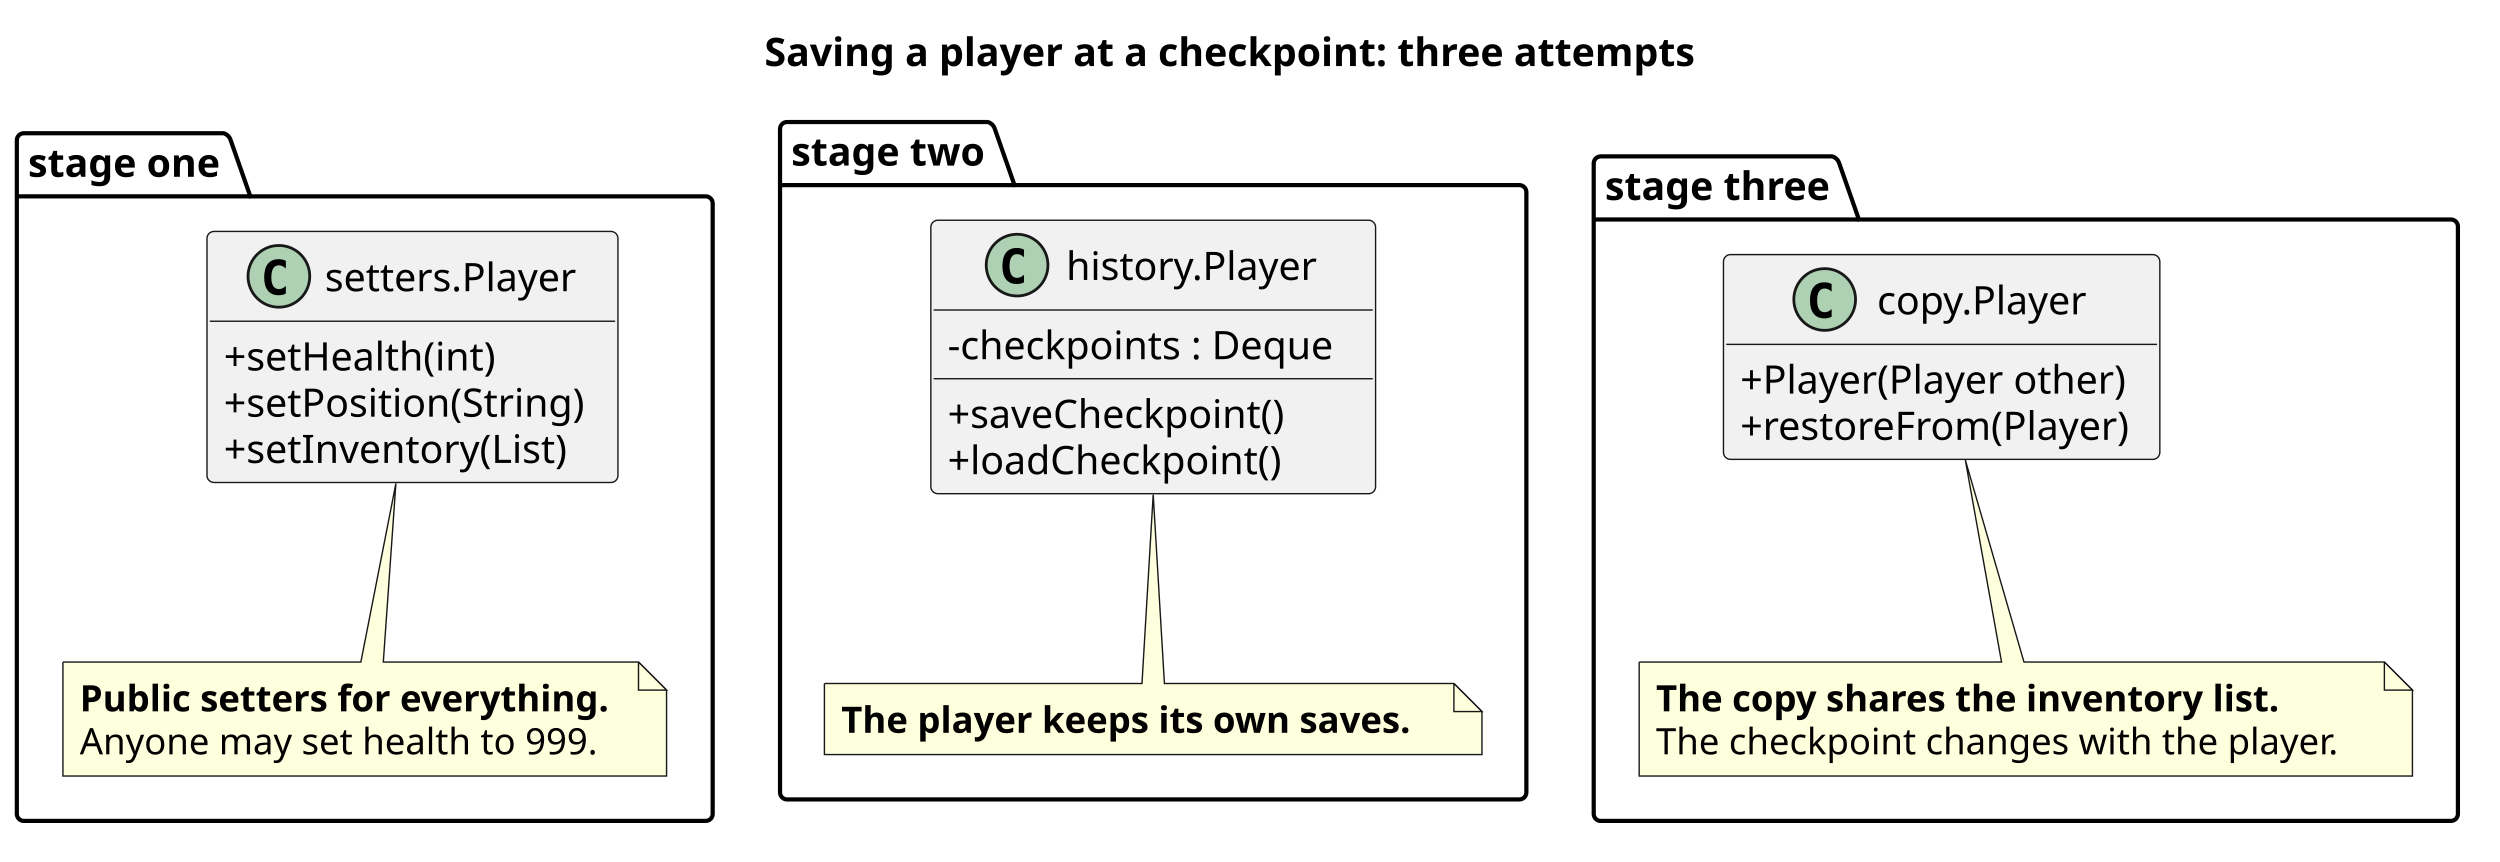
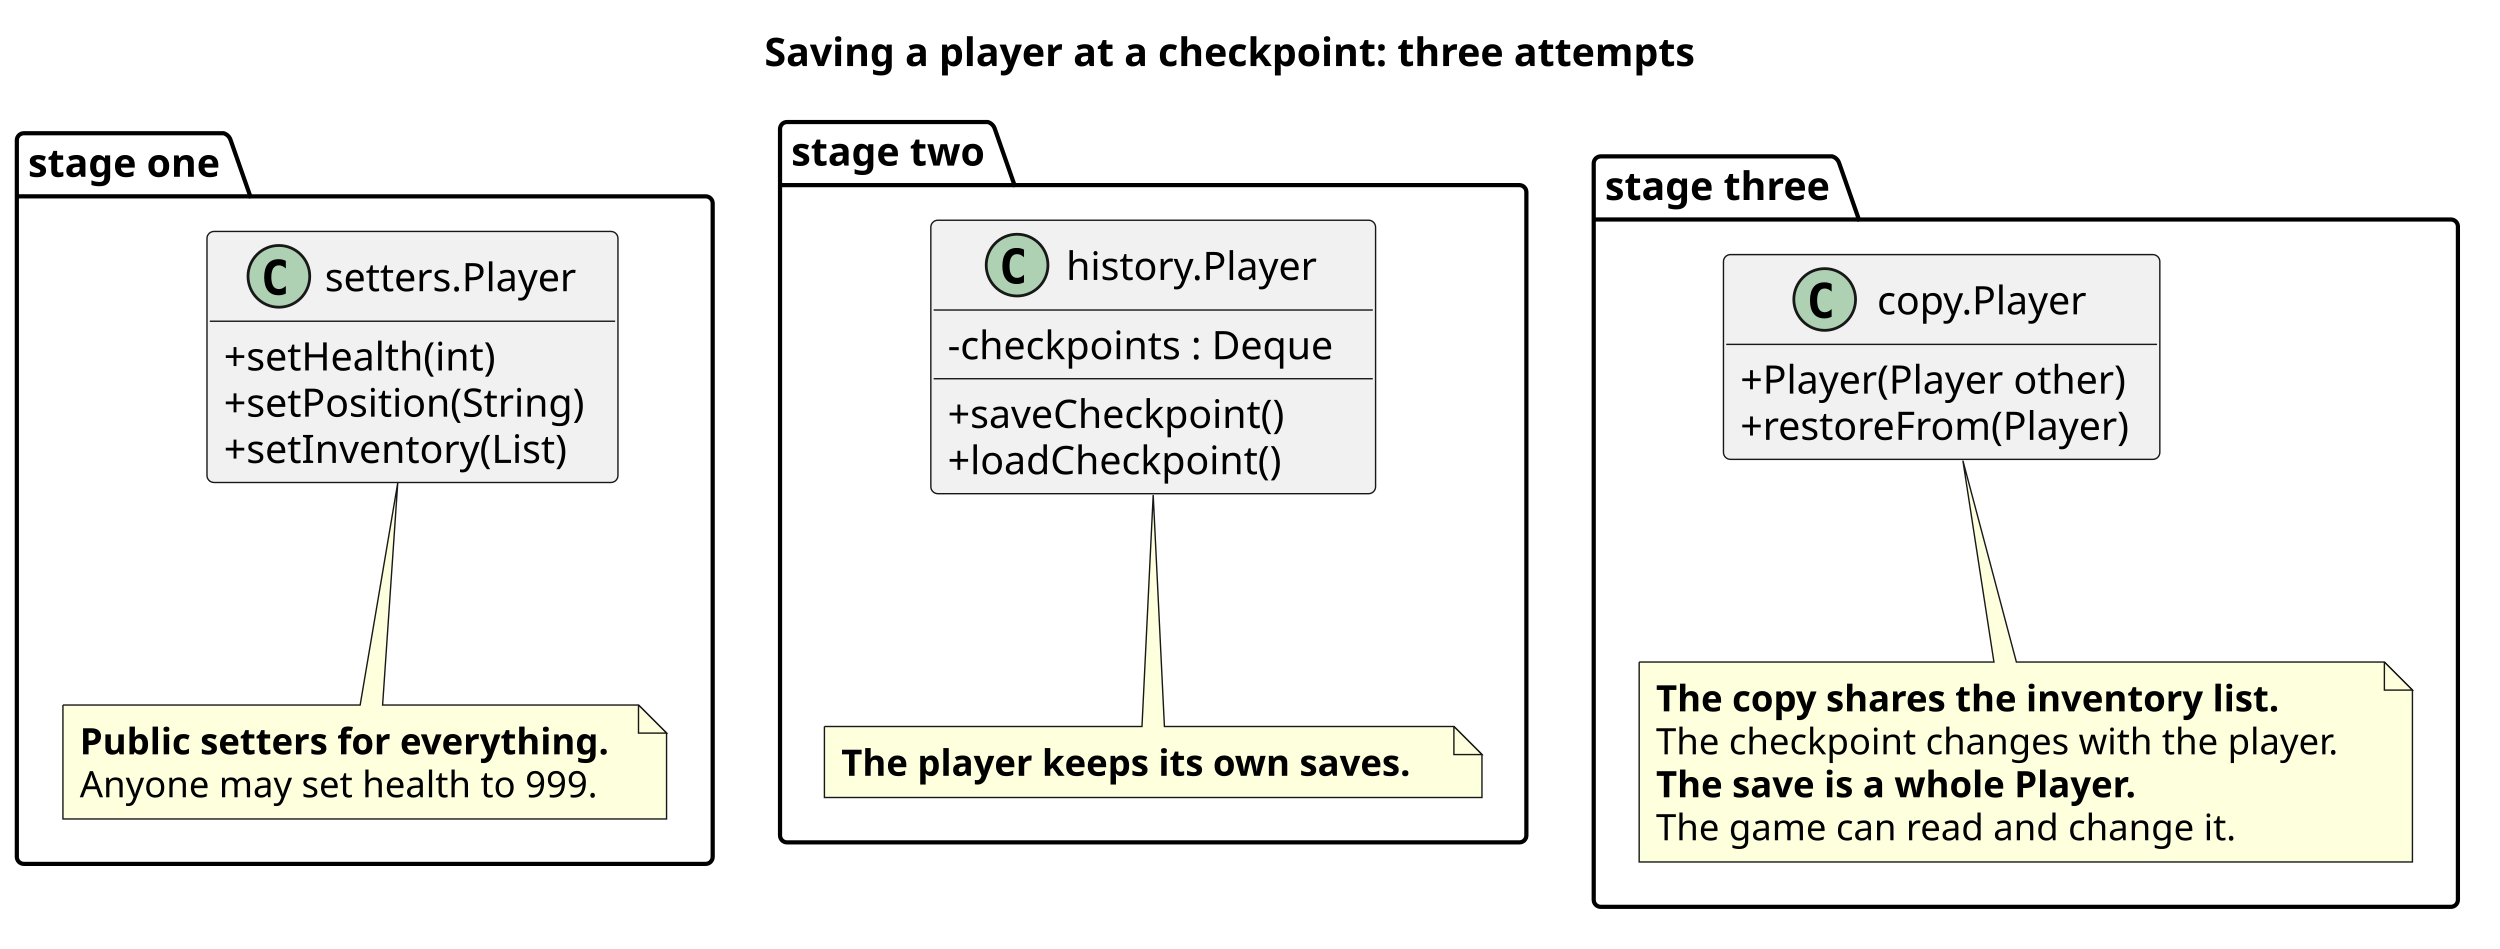
- <svg xmlns="http://www.w3.org/2000/svg" contentStyleType="text/css" data-diagram-type="CLASS" height="307px" preserveAspectRatio="none" style="width:891px;height:307px;background:#FFFFFF;" version="1.1" viewBox="0 0 891 307" width="891px" zoomAndPan="magnify">
+ <svg xmlns="http://www.w3.org/2000/svg" contentStyleType="text/css" data-diagram-type="CLASS" height="338px" preserveAspectRatio="none" style="width:891px;height:338px;background:#FFFFFF;" version="1.1" viewBox="0 0 891 338" width="891px" zoomAndPan="magnify">
  <defs />
  <g>
    <g class="title" data-source-line="3">
      <text fill="#000000" font-family="sans-serif" font-size="14" font-weight="700" lengthAdjust="spacing" textLength="339.09" x="272.455" y="23.535">Saving a player at a checkpoint: three attempts</text>
    </g>
    <g class="cluster" data-qualified-name="stage one" data-source-line="4" id="ent0001">
-       <path d="M8.5,47.488 L79.712,47.488 A3.75,3.75 0 0 1 82.212,49.988 L89.212,69.977 L251.5,69.977 A2.5,2.5 0 0 1 254,72.477 L254,290.078 A2.5,2.5 0 0 1 251.5,292.578 L8.5,292.578 A2.5,2.5 0 0 1 6,290.078 L6,49.988 A2.5,2.5 0 0 1 8.5,47.488" fill="none" style="stroke:#000000;stroke-width:1.5;" />
+       <path d="M8.5,47.488 L79.712,47.488 A3.75,3.75 0 0 1 82.212,49.988 L89.212,69.977 L251.5,69.977 A2.5,2.5 0 0 1 254,72.477 L254,305.388 A2.5,2.5 0 0 1 251.5,307.888 L8.5,307.888 A2.5,2.5 0 0 1 6,305.388 L6,49.988 A2.5,2.5 0 0 1 8.5,47.488" fill="none" style="stroke:#000000;stroke-width:1.5;" />
      <line style="stroke:#000000;stroke-width:1.5;" x1="6" x2="89.212" y1="69.977" y2="69.977" />
      <text fill="#000000" font-family="sans-serif" font-size="14" font-weight="700" lengthAdjust="spacing" textLength="70.212" x="10" y="63.023">stage one</text>
    </g>
    <g class="cluster" data-qualified-name="stage two" data-source-line="15" id="ent0006">
-       <path d="M280.5,43.488 L352.067,43.488 A3.75,3.75 0 0 1 354.567,45.988 L361.567,65.977 L541.5,65.977 A2.5,2.5 0 0 1 544,68.477 L544,282.418 A2.5,2.5 0 0 1 541.5,284.918 L280.5,284.918 A2.5,2.5 0 0 1 278,282.418 L278,45.988 A2.5,2.5 0 0 1 280.5,43.488" fill="none" style="stroke:#000000;stroke-width:1.5;" />
+       <path d="M280.5,43.488 L352.067,43.488 A3.75,3.75 0 0 1 354.567,45.988 L361.567,65.977 L541.5,65.977 A2.5,2.5 0 0 1 544,68.477 L544,297.728 A2.5,2.5 0 0 1 541.5,300.228 L280.5,300.228 A2.5,2.5 0 0 1 278,297.728 L278,45.988 A2.5,2.5 0 0 1 280.5,43.488" fill="none" style="stroke:#000000;stroke-width:1.5;" />
      <line style="stroke:#000000;stroke-width:1.5;" x1="278" x2="361.567" y1="65.977" y2="65.977" />
      <text fill="#000000" font-family="sans-serif" font-size="14" font-weight="700" lengthAdjust="spacing" textLength="70.567" x="282" y="59.023">stage two</text>
    </g>
    <g class="cluster" data-qualified-name="stage three" data-source-line="25" id="ent0011">
-       <path d="M570.5,55.738 L653.012,55.738 A3.75,3.75 0 0 1 655.512,58.238 L662.512,78.227 L873.5,78.227 A2.5,2.5 0 0 1 876,80.727 L876,290.078 A2.5,2.5 0 0 1 873.5,292.578 L570.5,292.578 A2.5,2.5 0 0 1 568,290.078 L568,58.238 A2.5,2.5 0 0 1 570.5,55.738" fill="none" style="stroke:#000000;stroke-width:1.5;" />
+       <path d="M570.5,55.738 L653.012,55.738 A3.75,3.75 0 0 1 655.512,58.238 L662.512,78.227 L873.5,78.227 A2.5,2.5 0 0 1 876,80.727 L876,320.698 A2.5,2.5 0 0 1 873.5,323.198 L570.5,323.198 A2.5,2.5 0 0 1 568,320.698 L568,58.238 A2.5,2.5 0 0 1 570.5,55.738" fill="none" style="stroke:#000000;stroke-width:1.5;" />
      <line style="stroke:#000000;stroke-width:1.5;" x1="568" x2="662.512" y1="78.227" y2="78.227" />
      <text fill="#000000" font-family="sans-serif" font-size="14" font-weight="700" lengthAdjust="spacing" textLength="81.512" x="572" y="71.273">stage three</text>
    </g>
    <g class="entity" data-qualified-name="stage one.P1" data-source-line="5" id="ent0002">
      <rect fill="#F1F1F1" height="89.465" rx="2.5" ry="2.5" style="stroke:#181818;stroke-width:0.5;" width="146.47" x="73.77" y="82.488" />
      <ellipse cx="99.393" cy="98.488" fill="#ADD1B2" rx="11" ry="11" style="stroke:#181818;stroke-width:1;" />
      <path d="M101.866,104.631 Q101.285,104.93 100.646,105.08 Q100.007,105.229 99.301,105.229 Q96.794,105.229 95.474,103.577 Q94.155,101.925 94.155,98.804 Q94.155,95.675 95.474,94.023 Q96.794,92.371 99.301,92.371 Q100.007,92.371 100.654,92.52 Q101.302,92.67 101.866,92.969 L101.866,95.691 Q101.235,95.11 100.642,94.841 Q100.048,94.571 99.417,94.571 Q98.073,94.571 97.388,95.638 Q96.703,96.704 96.703,98.804 Q96.703,100.896 97.388,101.963 Q98.073,103.029 99.417,103.029 Q100.048,103.029 100.642,102.76 Q101.235,102.49 101.866,101.909 Z " fill="#000000" />
      <text fill="#000000" font-family="sans-serif" font-size="14" lengthAdjust="spacing" textLength="90.863" x="115.754" y="103.779">setters.Player</text>
      <line style="stroke:#181818;stroke-width:0.5;" x1="74.77" x2="219.24" y1="114.488" y2="114.488" />
      <text fill="#000000" font-family="sans-serif" font-size="14" lengthAdjust="spacing" textLength="102.17" x="79.77" y="132.023">+setHealth(int)</text>
      <text fill="#000000" font-family="sans-serif" font-size="14" lengthAdjust="spacing" textLength="134.47" x="79.77" y="148.512">+setPosition(String)</text>
      <text fill="#000000" font-family="sans-serif" font-size="14" lengthAdjust="spacing" textLength="127.627" x="79.77" y="165">+setInventory(List)</text>
    </g>
    <g class="entity" data-qualified-name="stage one.GMN3" data-source-line="11" id="ent0004">
-       <path d="M22.43,235.958 L22.43,276.579 A0,0 0 0 0 22.43,276.579 L237.56,276.579 A0,0 0 0 0 237.56,276.579 L237.56,245.958 L227.56,235.958 L136.61,235.958 L141.1,172.298 L128.61,235.958 L22.43,235.958 A0,0 0 0 0 22.43,235.958" fill="#FEFFDD" style="stroke:#181818;stroke-width:0.5;" />
-       <path d="M227.56,235.958 L227.56,245.958 L237.56,245.958 L227.56,235.958" fill="#FEFFDD" style="stroke:#181818;stroke-width:0.5;" />
-       <text fill="#000000" font-family="sans-serif" font-size="13" font-weight="700" lengthAdjust="spacing" textLength="194.13" x="28.43" y="253.527">Public setters for everything.</text>
-       <text fill="#000000" font-family="sans-serif" font-size="13" lengthAdjust="spacing" textLength="193.331" x="28.43" y="268.837">Anyone may set health to 999.</text>
+       <path d="M22.43,251.268 L22.43,291.889 A0,0 0 0 0 22.43,291.889 L237.56,291.889 A0,0 0 0 0 237.56,291.889 L237.56,261.268 L227.56,251.268 L136.36,251.268 L141.76,172.098 L128.36,251.268 L22.43,251.268 A0,0 0 0 0 22.43,251.268" fill="#FEFFDD" style="stroke:#181818;stroke-width:0.5;" />
+       <path d="M227.56,251.268 L227.56,261.268 L237.56,261.268 L227.56,251.268" fill="#FEFFDD" style="stroke:#181818;stroke-width:0.5;" />
+       <text fill="#000000" font-family="sans-serif" font-size="13" font-weight="700" lengthAdjust="spacing" textLength="194.13" x="28.43" y="268.837">Public setters for everything.</text>
+       <text fill="#000000" font-family="sans-serif" font-size="13" lengthAdjust="spacing" textLength="193.331" x="28.43" y="284.147">Anyone may set health to 999.</text>
    </g>
    <g class="entity" data-qualified-name="stage two.P2" data-source-line="16" id="ent0007">
      <rect fill="#F1F1F1" height="97.465" rx="2.5" ry="2.5" style="stroke:#181818;stroke-width:0.5;" width="158.508" x="331.75" y="78.488" />
      <ellipse cx="362.486" cy="94.488" fill="#ADD1B2" rx="11" ry="11" style="stroke:#181818;stroke-width:1;" />
      <path d="M364.959,100.631 Q364.378,100.93 363.738,101.08 Q363.099,101.229 362.394,101.229 Q359.887,101.229 358.567,99.577 Q357.247,97.925 357.247,94.804 Q357.247,91.675 358.567,90.023 Q359.887,88.371 362.394,88.371 Q363.099,88.371 363.747,88.52 Q364.394,88.67 364.959,88.969 L364.959,91.691 Q364.328,91.11 363.734,90.841 Q363.141,90.571 362.51,90.571 Q361.165,90.571 360.48,91.638 Q359.796,92.704 359.796,94.804 Q359.796,96.896 360.48,97.963 Q361.165,99.029 362.51,99.029 Q363.141,99.029 363.734,98.76 Q364.328,98.49 364.959,97.909 Z " fill="#000000" />
      <text fill="#000000" font-family="sans-serif" font-size="14" lengthAdjust="spacing" textLength="91.54" x="379.982" y="99.779">history.Player</text>
      <line style="stroke:#181818;stroke-width:0.5;" x1="332.75" x2="489.258" y1="110.488" y2="110.488" />
      <text fill="#000000" font-family="sans-serif" font-size="14" lengthAdjust="spacing" textLength="146.508" x="337.75" y="128.023">-checkpoints : Deque</text>
      <line style="stroke:#181818;stroke-width:0.5;" x1="332.75" x2="489.258" y1="134.977" y2="134.977" />
      <text fill="#000000" font-family="sans-serif" font-size="14" lengthAdjust="spacing" textLength="127.06" x="337.75" y="152.512">+saveCheckpoint()</text>
      <text fill="#000000" font-family="sans-serif" font-size="14" lengthAdjust="spacing" textLength="126.335" x="337.75" y="169">+loadCheckpoint()</text>
    </g>
    <g class="entity" data-qualified-name="stage two.GMN8" data-source-line="22" id="ent0009">
-       <path d="M293.82,243.608 L293.82,268.919 A0,0 0 0 0 293.82,268.919 L528.171,268.919 A0,0 0 0 0 528.171,268.919 L528.171,253.608 L518.171,243.608 L415,243.608 L411,176.258 L407,243.608 L293.82,243.608 A0,0 0 0 0 293.82,243.608" fill="#FEFFDD" style="stroke:#181818;stroke-width:0.5;" />
-       <path d="M518.171,243.608 L518.171,253.608 L528.171,253.608 L518.171,243.608" fill="#FEFFDD" style="stroke:#181818;stroke-width:0.5;" />
-       <text fill="#000000" font-family="sans-serif" font-size="13" font-weight="700" lengthAdjust="spacing" textLength="213.351" x="299.82" y="261.177">The player keeps its own saves.</text>
+       <path d="M293.82,258.918 L293.82,284.229 A0,0 0 0 0 293.82,284.229 L528.171,284.229 A0,0 0 0 0 528.171,284.229 L528.171,268.918 L518.171,258.918 L415,258.918 L411,176.418 L407,258.918 L293.82,258.918 A0,0 0 0 0 293.82,258.918" fill="#FEFFDD" style="stroke:#181818;stroke-width:0.5;" />
+       <path d="M518.171,258.918 L518.171,268.918 L528.171,268.918 L518.171,258.918" fill="#FEFFDD" style="stroke:#181818;stroke-width:0.5;" />
+       <text fill="#000000" font-family="sans-serif" font-size="13" font-weight="700" lengthAdjust="spacing" textLength="213.351" x="299.82" y="276.487">The player keeps its own saves.</text>
    </g>
    <g class="entity" data-qualified-name="stage three.P3" data-source-line="26" id="ent0012">
      <rect fill="#F1F1F1" height="72.977" rx="2.5" ry="2.5" style="stroke:#181818;stroke-width:0.5;" width="155.527" x="614.24" y="90.738" />
      <ellipse cx="650.319" cy="106.738" fill="#ADD1B2" rx="11" ry="11" style="stroke:#181818;stroke-width:1;" />
      <path d="M652.792,112.881 Q652.211,113.18 651.572,113.33 Q650.933,113.479 650.227,113.479 Q647.72,113.479 646.4,111.827 Q645.081,110.175 645.081,107.054 Q645.081,103.925 646.4,102.273 Q647.72,100.621 650.227,100.621 Q650.933,100.621 651.58,100.77 Q652.227,100.92 652.792,101.219 L652.792,103.941 Q652.161,103.36 651.568,103.091 Q650.974,102.821 650.343,102.821 Q648.999,102.821 648.314,103.888 Q647.629,104.954 647.629,107.054 Q647.629,109.146 648.314,110.213 Q648.999,111.279 650.343,111.279 Q650.974,111.279 651.568,111.01 Q652.161,110.74 652.792,110.159 Z " fill="#000000" />
      <text fill="#000000" font-family="sans-serif" font-size="14" lengthAdjust="spacing" textLength="76.686" x="669.003" y="112.029">copy.Player</text>
      <line style="stroke:#181818;stroke-width:0.5;" x1="615.24" x2="768.767" y1="122.738" y2="122.738" />
      <text fill="#000000" font-family="sans-serif" font-size="14" lengthAdjust="spacing" textLength="141.435" x="620.24" y="140.273">+Player(Player other)</text>
      <text fill="#000000" font-family="sans-serif" font-size="14" lengthAdjust="spacing" textLength="143.527" x="620.24" y="156.762">+restoreFrom(Player)</text>
    </g>
    <g class="entity" data-qualified-name="stage three.GMN13" data-source-line="31" id="ent0014">
-       <path d="M584.2,235.958 L584.2,276.579 A0,0 0 0 0 584.2,276.579 L859.792,276.579 A0,0 0 0 0 859.792,276.579 L859.792,245.958 L849.792,235.958 L721.35,235.958 L700.44,163.948 L713.35,235.958 L584.2,235.958 A0,0 0 0 0 584.2,235.958" fill="#FEFFDD" style="stroke:#181818;stroke-width:0.5;" />
+       <path d="M584.2,235.958 L584.2,307.2 A0,0 0 0 0 584.2,307.2 L859.792,307.2 A0,0 0 0 0 859.792,307.2 L859.792,245.958 L849.792,235.958 L718.64,235.958 L699.57,164.148 L710.64,235.958 L584.2,235.958 A0,0 0 0 0 584.2,235.958" fill="#FEFFDD" style="stroke:#181818;stroke-width:0.5;" />
      <path d="M849.792,235.958 L849.792,245.958 L859.792,245.958 L849.792,235.958" fill="#FEFFDD" style="stroke:#181818;stroke-width:0.5;" />
      <text fill="#000000" font-family="sans-serif" font-size="13" font-weight="700" lengthAdjust="spacing" textLength="231.772" x="590.2" y="253.527">The copy shares the inventory list.</text>
      <text fill="#000000" font-family="sans-serif" font-size="13" lengthAdjust="spacing" textLength="254.592" x="590.2" y="268.837">The checkpoint changes with the player.</text>
+       <text fill="#000000" font-family="sans-serif" font-size="13" font-weight="700" lengthAdjust="spacing" textLength="180.153" x="590.2" y="284.148">The save is a whole Player.</text>
+       <text fill="#000000" font-family="sans-serif" font-size="13" lengthAdjust="spacing" textLength="214.189" x="590.2" y="299.458">The game can read and change it.</text>
    </g>
  </g>
</svg>
